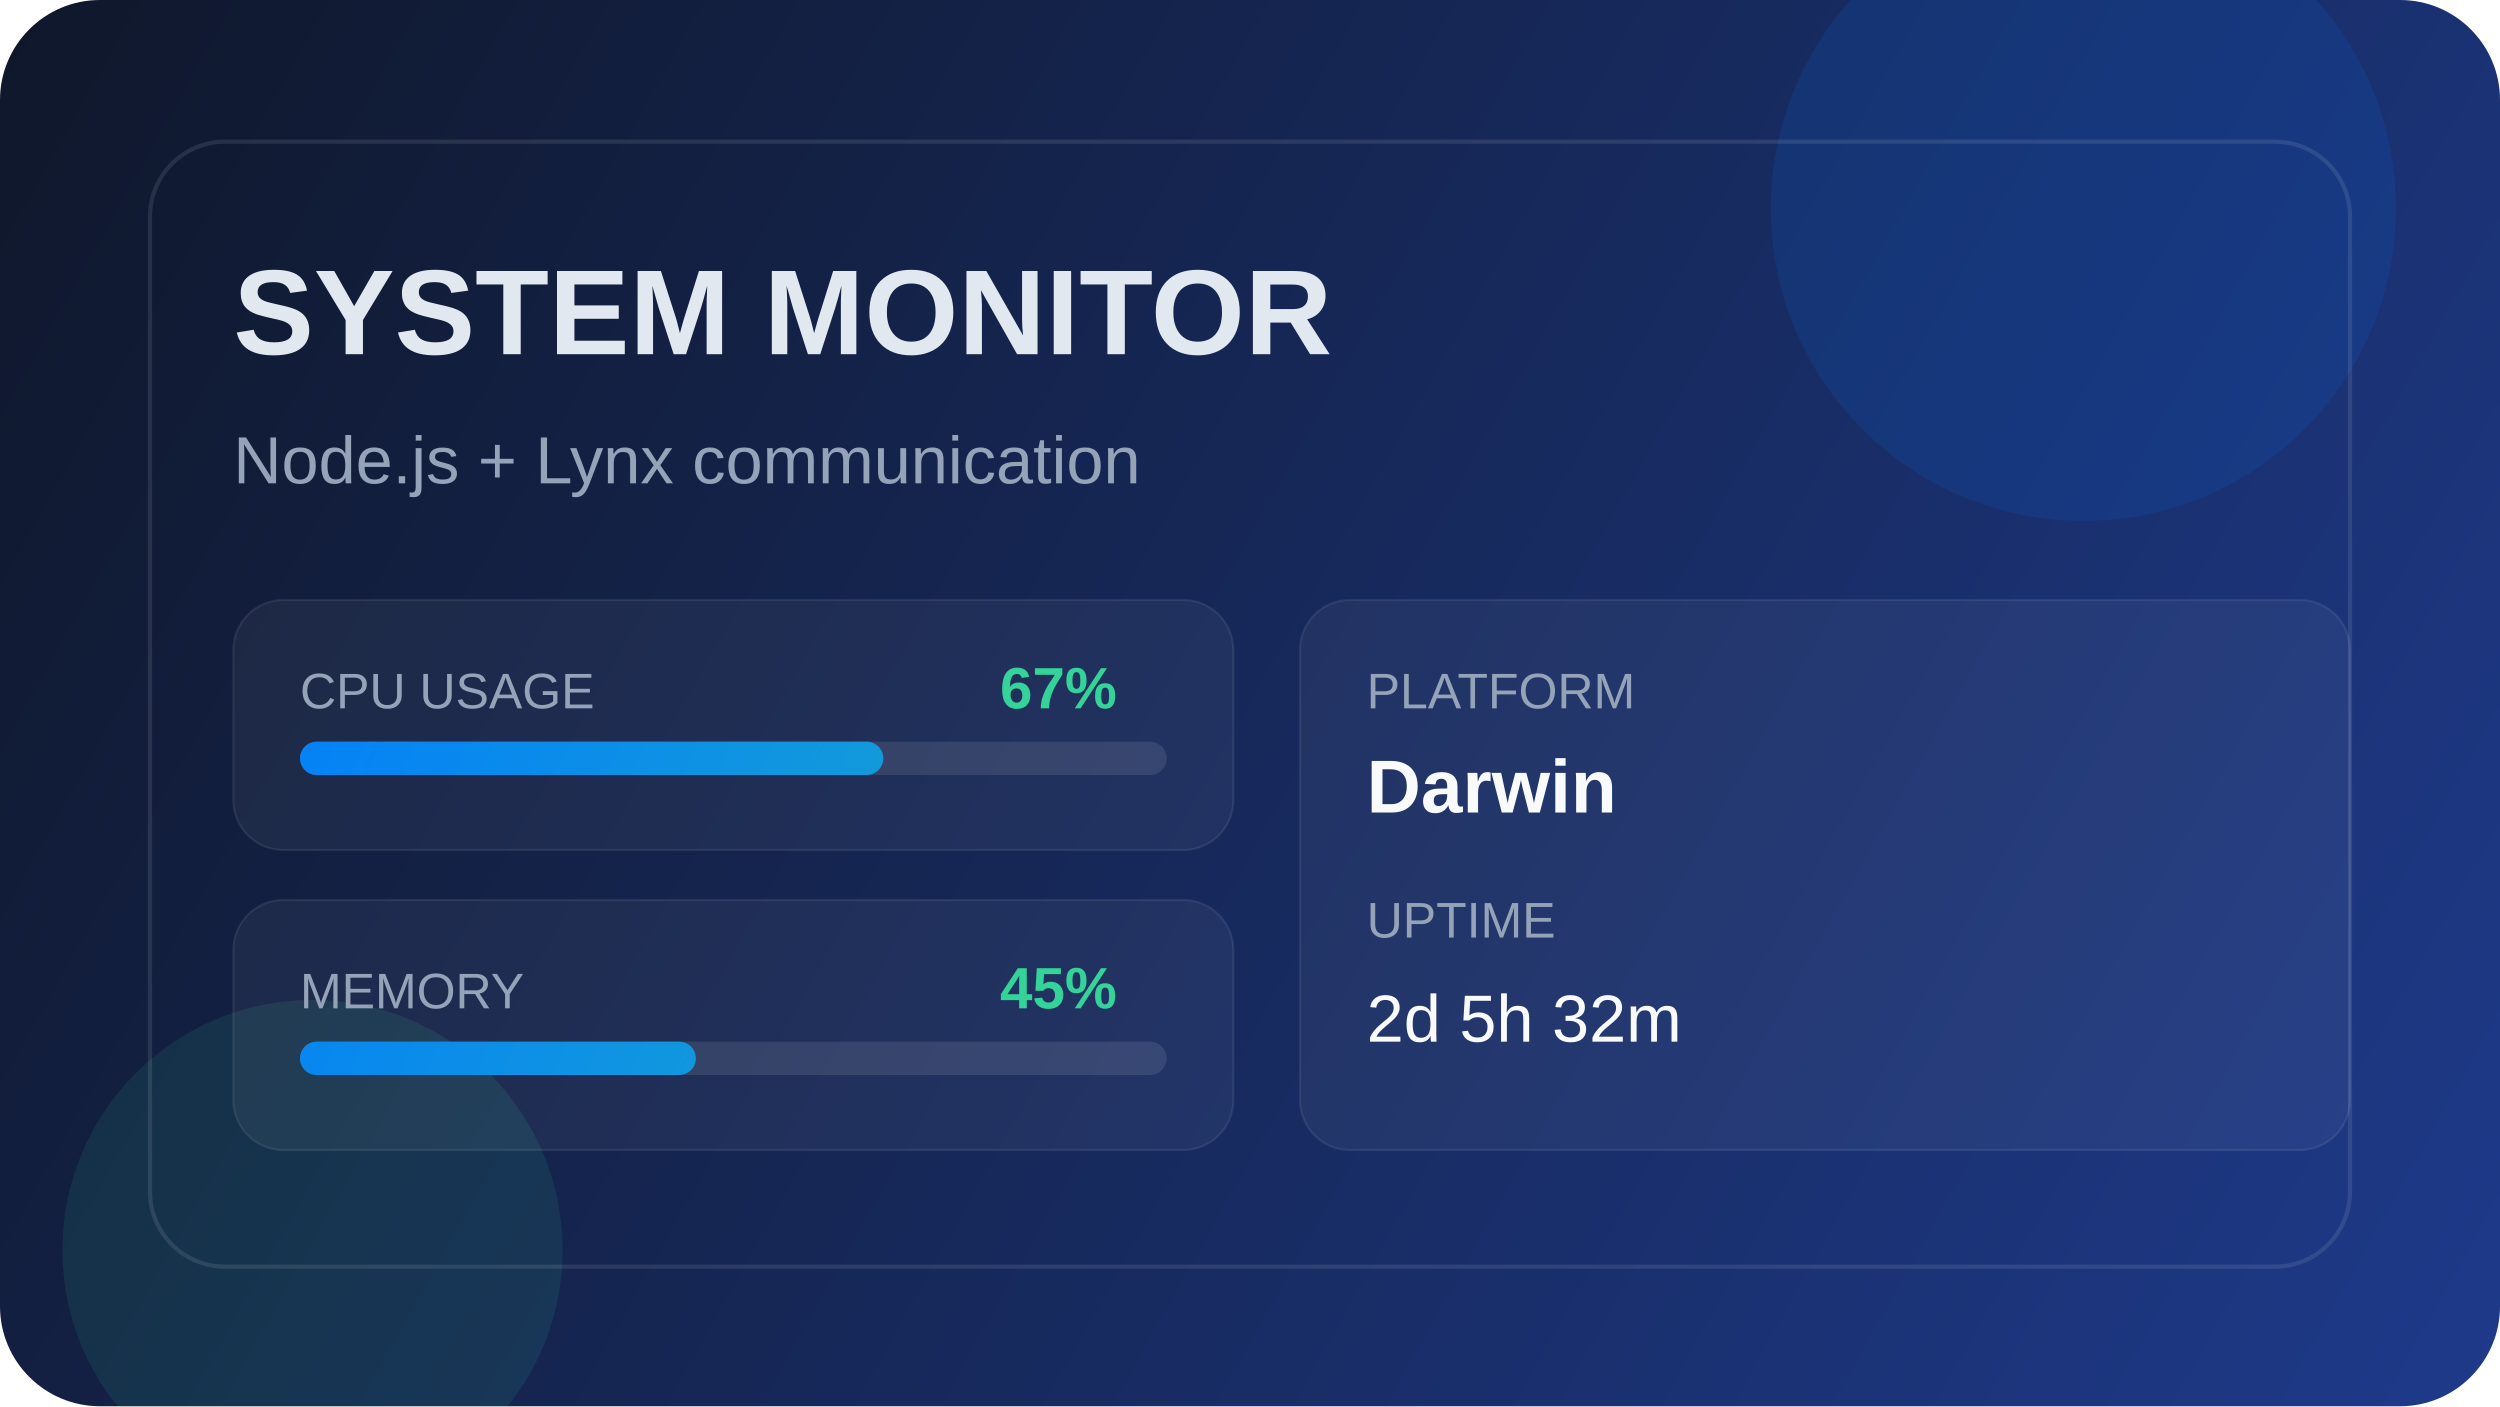
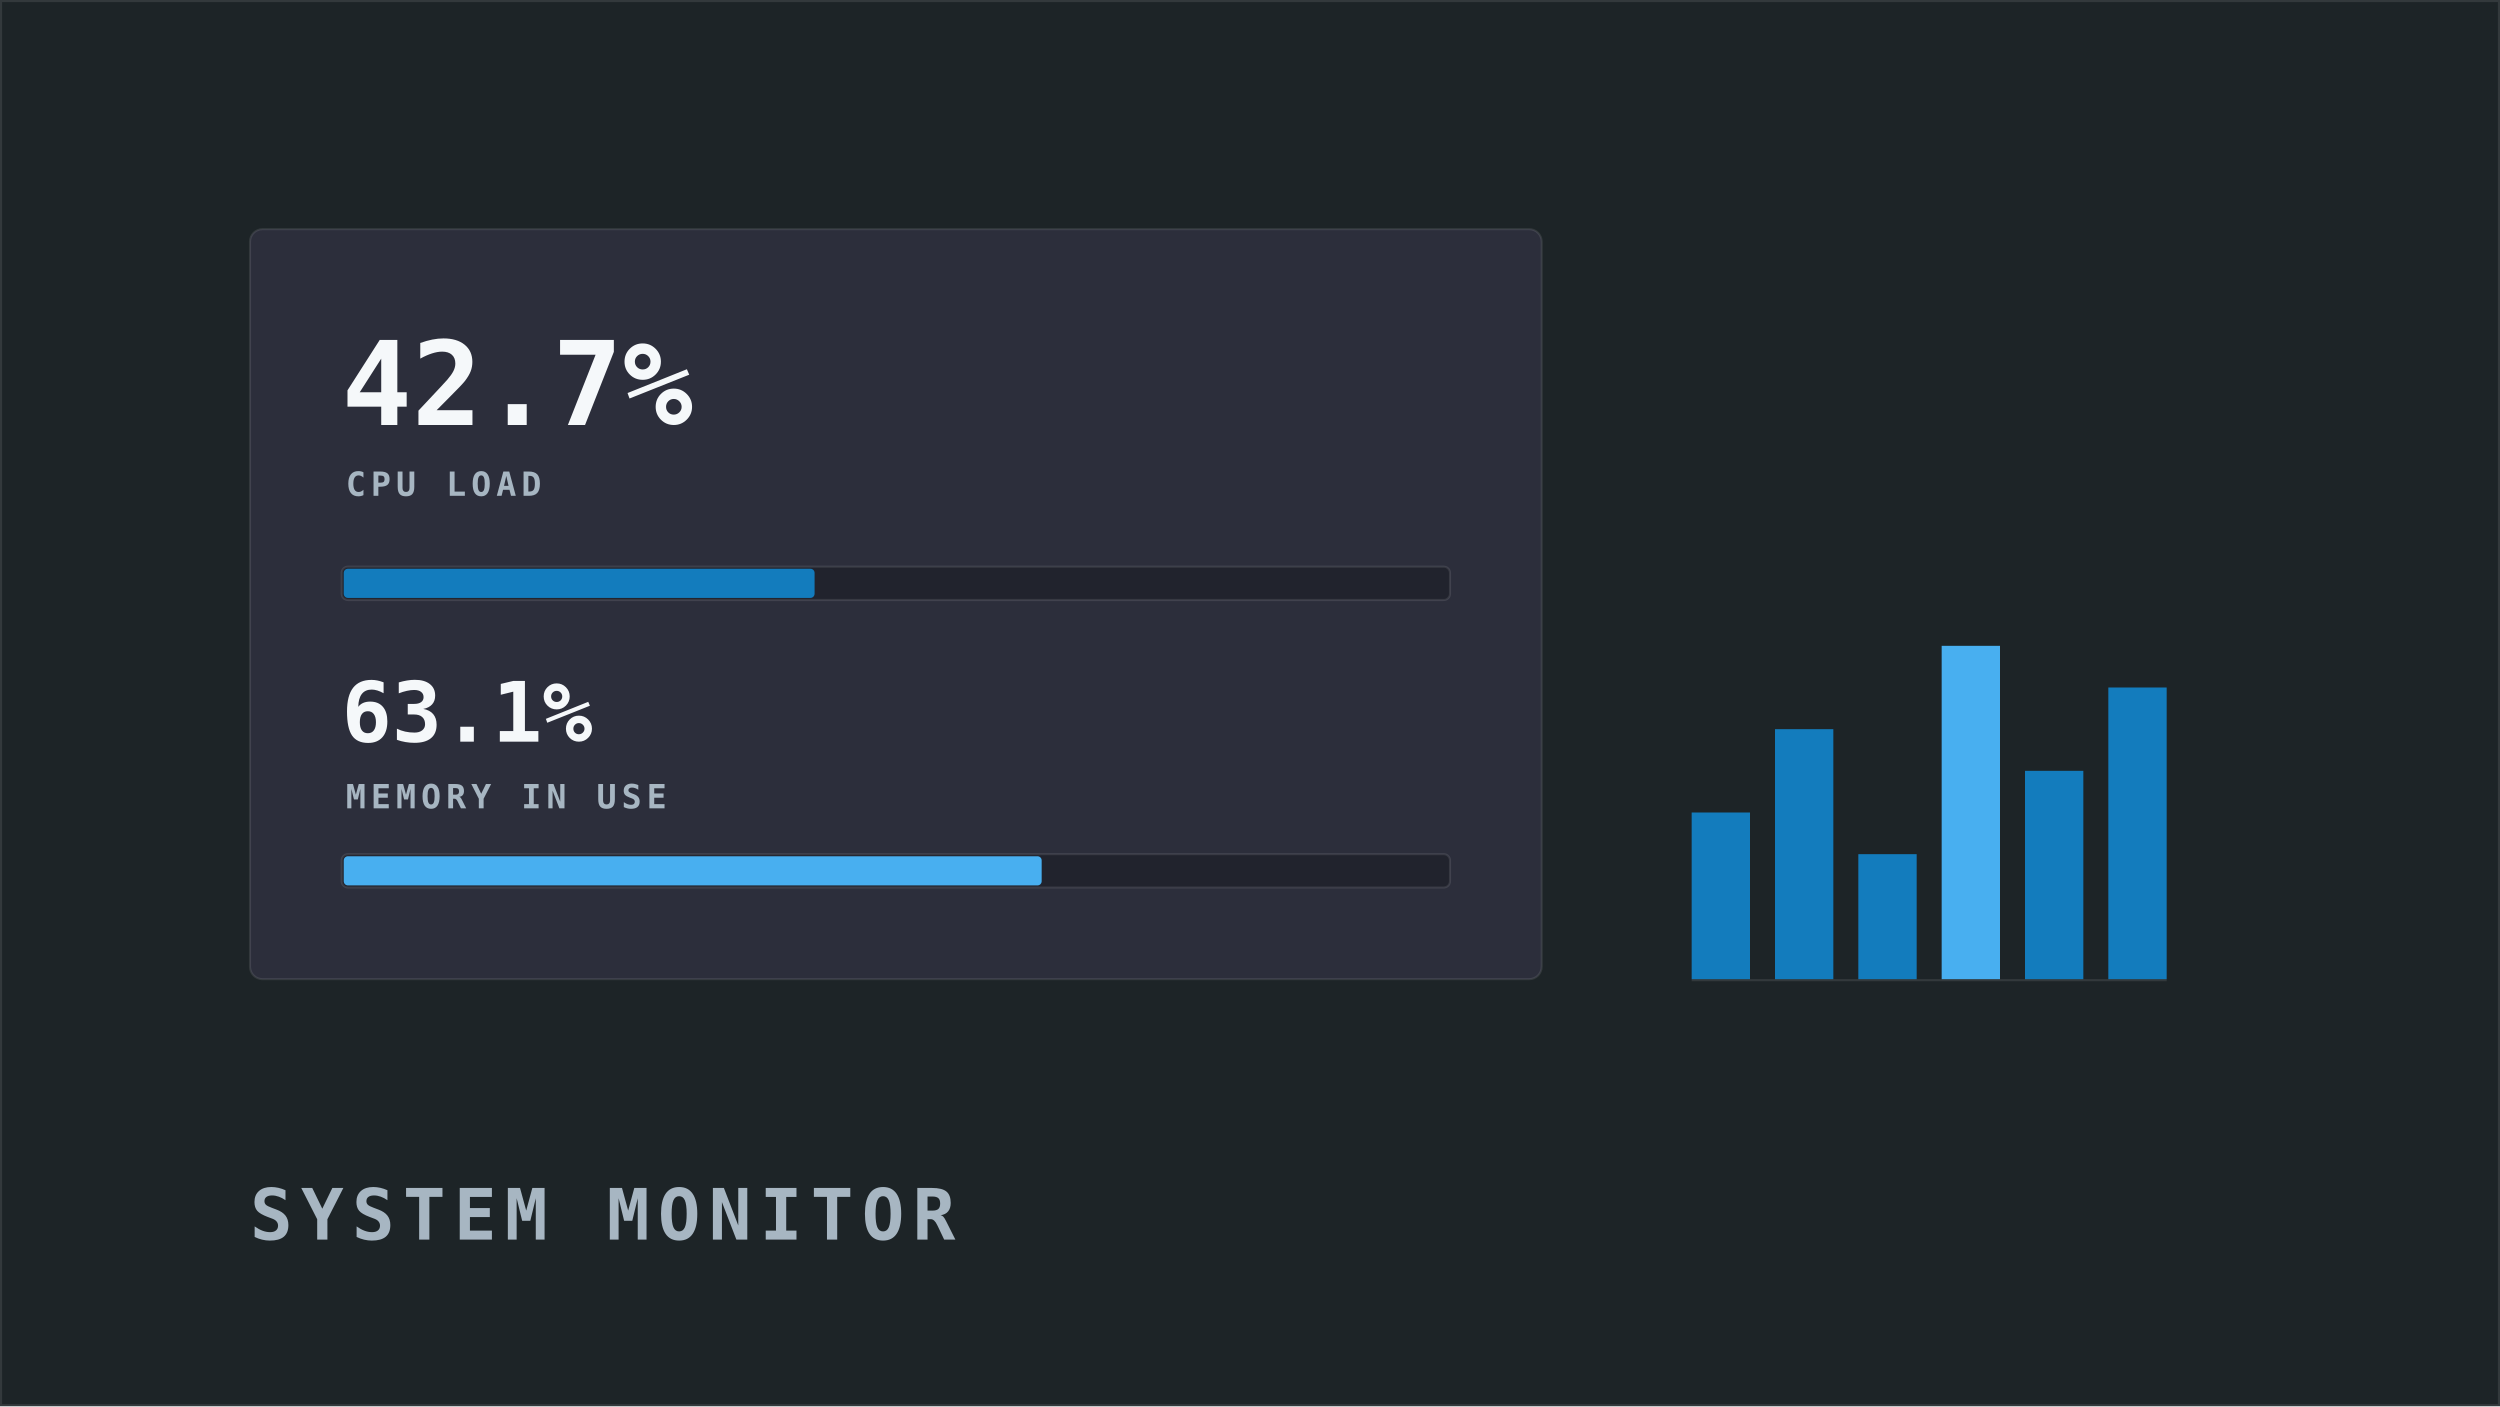
<svg xmlns="http://www.w3.org/2000/svg" width="1200" height="675" viewBox="0 0 1200 675" fill="none">
-   <defs>
-     <linearGradient id="bg" x1="0" y1="0" x2="1200" y2="675" gradientUnits="userSpaceOnUse">
-       <stop offset="0" stop-color="#0F172A" />
-       <stop offset="1" stop-color="#1E3A8A" />
-     </linearGradient>
-     <linearGradient id="accent" x1="140" y1="140" x2="1060" y2="540" gradientUnits="userSpaceOnUse">
-       <stop offset="0" stop-color="#007AFF" />
-       <stop offset="1" stop-color="#34D399" />
-     </linearGradient>
-   </defs>
-   <rect width="1200" height="675" rx="48" fill="url(#bg)" />
-   <circle cx="1000" cy="100" r="150" fill="rgba(0,122,255,0.12)" />
-   <circle cx="150" cy="600" r="120" fill="rgba(52,211,153,0.10)" />
-   <rect x="72" y="68" width="1056" height="540" rx="36" stroke="rgba(255,255,255,0.10)" stroke-width="2" />
-   <text x="112" y="170" fill="#E2E8F0" font-size="58" font-weight="700" font-family="Arial, Helvetica, sans-serif">SYSTEM MONITOR</text>
-   <text x="112" y="232" fill="#94A3B8" font-size="32" font-weight="500" font-family="Arial, Helvetica, sans-serif">Node.js + Lynx communication</text>
-   <rect x="112" y="288" width="480" height="120" rx="24" fill="rgba(255,255,255,0.05)" stroke="rgba(255,255,255,0.08)" />
-   <text x="144" y="340" fill="#94A3B8" font-size="24" font-family="Arial, Helvetica, sans-serif">CPU USAGE</text>
-   <rect x="144" y="356" width="416" height="16" rx="8" fill="rgba(255,255,255,0.10)" />
-   <rect x="144" y="356" width="280" height="16" rx="8" fill="url(#accent)" />
-   <text x="480" y="340" fill="#34D399" font-size="28" font-weight="600" font-family="Arial, Helvetica, sans-serif">67%</text>
-   <rect x="112" y="432" width="480" height="120" rx="24" fill="rgba(255,255,255,0.05)" stroke="rgba(255,255,255,0.08)" />
-   <text x="144" y="484" fill="#94A3B8" font-size="24" font-family="Arial, Helvetica, sans-serif">MEMORY</text>
-   <rect x="144" y="500" width="416" height="16" rx="8" fill="rgba(255,255,255,0.10)" />
-   <rect x="144" y="500" width="190" height="16" rx="8" fill="url(#accent)" />
-   <text x="480" y="484" fill="#34D399" font-size="28" font-weight="600" font-family="Arial, Helvetica, sans-serif">45%</text>
-   <rect x="624" y="288" width="504" height="264" rx="24" fill="rgba(255,255,255,0.05)" stroke="rgba(255,255,255,0.08)" />
-   <text x="656" y="340" fill="#94A3B8" font-size="24" font-family="Arial, Helvetica, sans-serif">PLATFORM</text>
-   <text x="656" y="390" fill="#F8FAFC" font-size="36" font-weight="600" font-family="Arial, Helvetica, sans-serif">Darwin</text>
-   <text x="656" y="450" fill="#94A3B8" font-size="24" font-family="Arial, Helvetica, sans-serif">UPTIME</text>
-   <text x="656" y="500" fill="#F8FAFC" font-size="32" font-weight="500" font-family="Arial, Helvetica, sans-serif">2d 5h 32m</text>
+   <rect width="1200" height="675" fill="#1d2427" />
+   <rect x="0.5" y="0.5" width="1199" height="674" stroke="rgba(255,255,255,0.1)" stroke-width="1" />
+   <rect x="120" y="110" width="620" height="360" rx="6" fill="#2c2e3b" stroke="rgba(255,255,255,0.1)" stroke-width="1" />
+   <text x="164" y="204" fill="#f5f8fa" font-size="56" font-weight="600" font-family="Menlo, monospace">42.7%</text>
+   <text x="166" y="238" fill="#a7b6c2" font-size="16" font-weight="600" letter-spacing="2.4" font-family="Menlo, monospace">CPU LOAD</text>
+   <rect x="164" y="272" width="532" height="16" rx="3" fill="#21232d" stroke="rgba(255,255,255,0.1)" stroke-width="1" />
+   <rect x="165" y="273" width="226" height="14" rx="2" fill="#137cbd" />
+   <text x="164" y="356" fill="#f5f8fa" font-size="40" font-weight="600" font-family="Menlo, monospace">63.1%</text>
+   <text x="166" y="388" fill="#a7b6c2" font-size="16" font-weight="600" letter-spacing="2.4" font-family="Menlo, monospace">MEMORY IN USE</text>
+   <rect x="164" y="410" width="532" height="16" rx="3" fill="#21232d" stroke="rgba(255,255,255,0.1)" stroke-width="1" />
+   <rect x="165" y="411" width="335" height="14" rx="2" fill="#48aff0" />
+   <rect x="812" y="390" width="28" height="80" fill="#137cbd" />
+   <rect x="852" y="350" width="28" height="120" fill="#137cbd" />
+   <rect x="892" y="410" width="28" height="60" fill="#137cbd" />
+   <rect x="932" y="310" width="28" height="160" fill="#48aff0" />
+   <rect x="972" y="370" width="28" height="100" fill="#137cbd" />
+   <rect x="1012" y="330" width="28" height="140" fill="#137cbd" />
+   <line x1="812" y1="470.5" x2="1040" y2="470.5" stroke="rgba(255,255,255,0.1)" stroke-width="1" />
+   <text x="120" y="595" fill="#a7b6c2" font-size="34" font-weight="600" letter-spacing="4" font-family="Menlo, monospace">SYSTEM MONITOR</text>
</svg>
